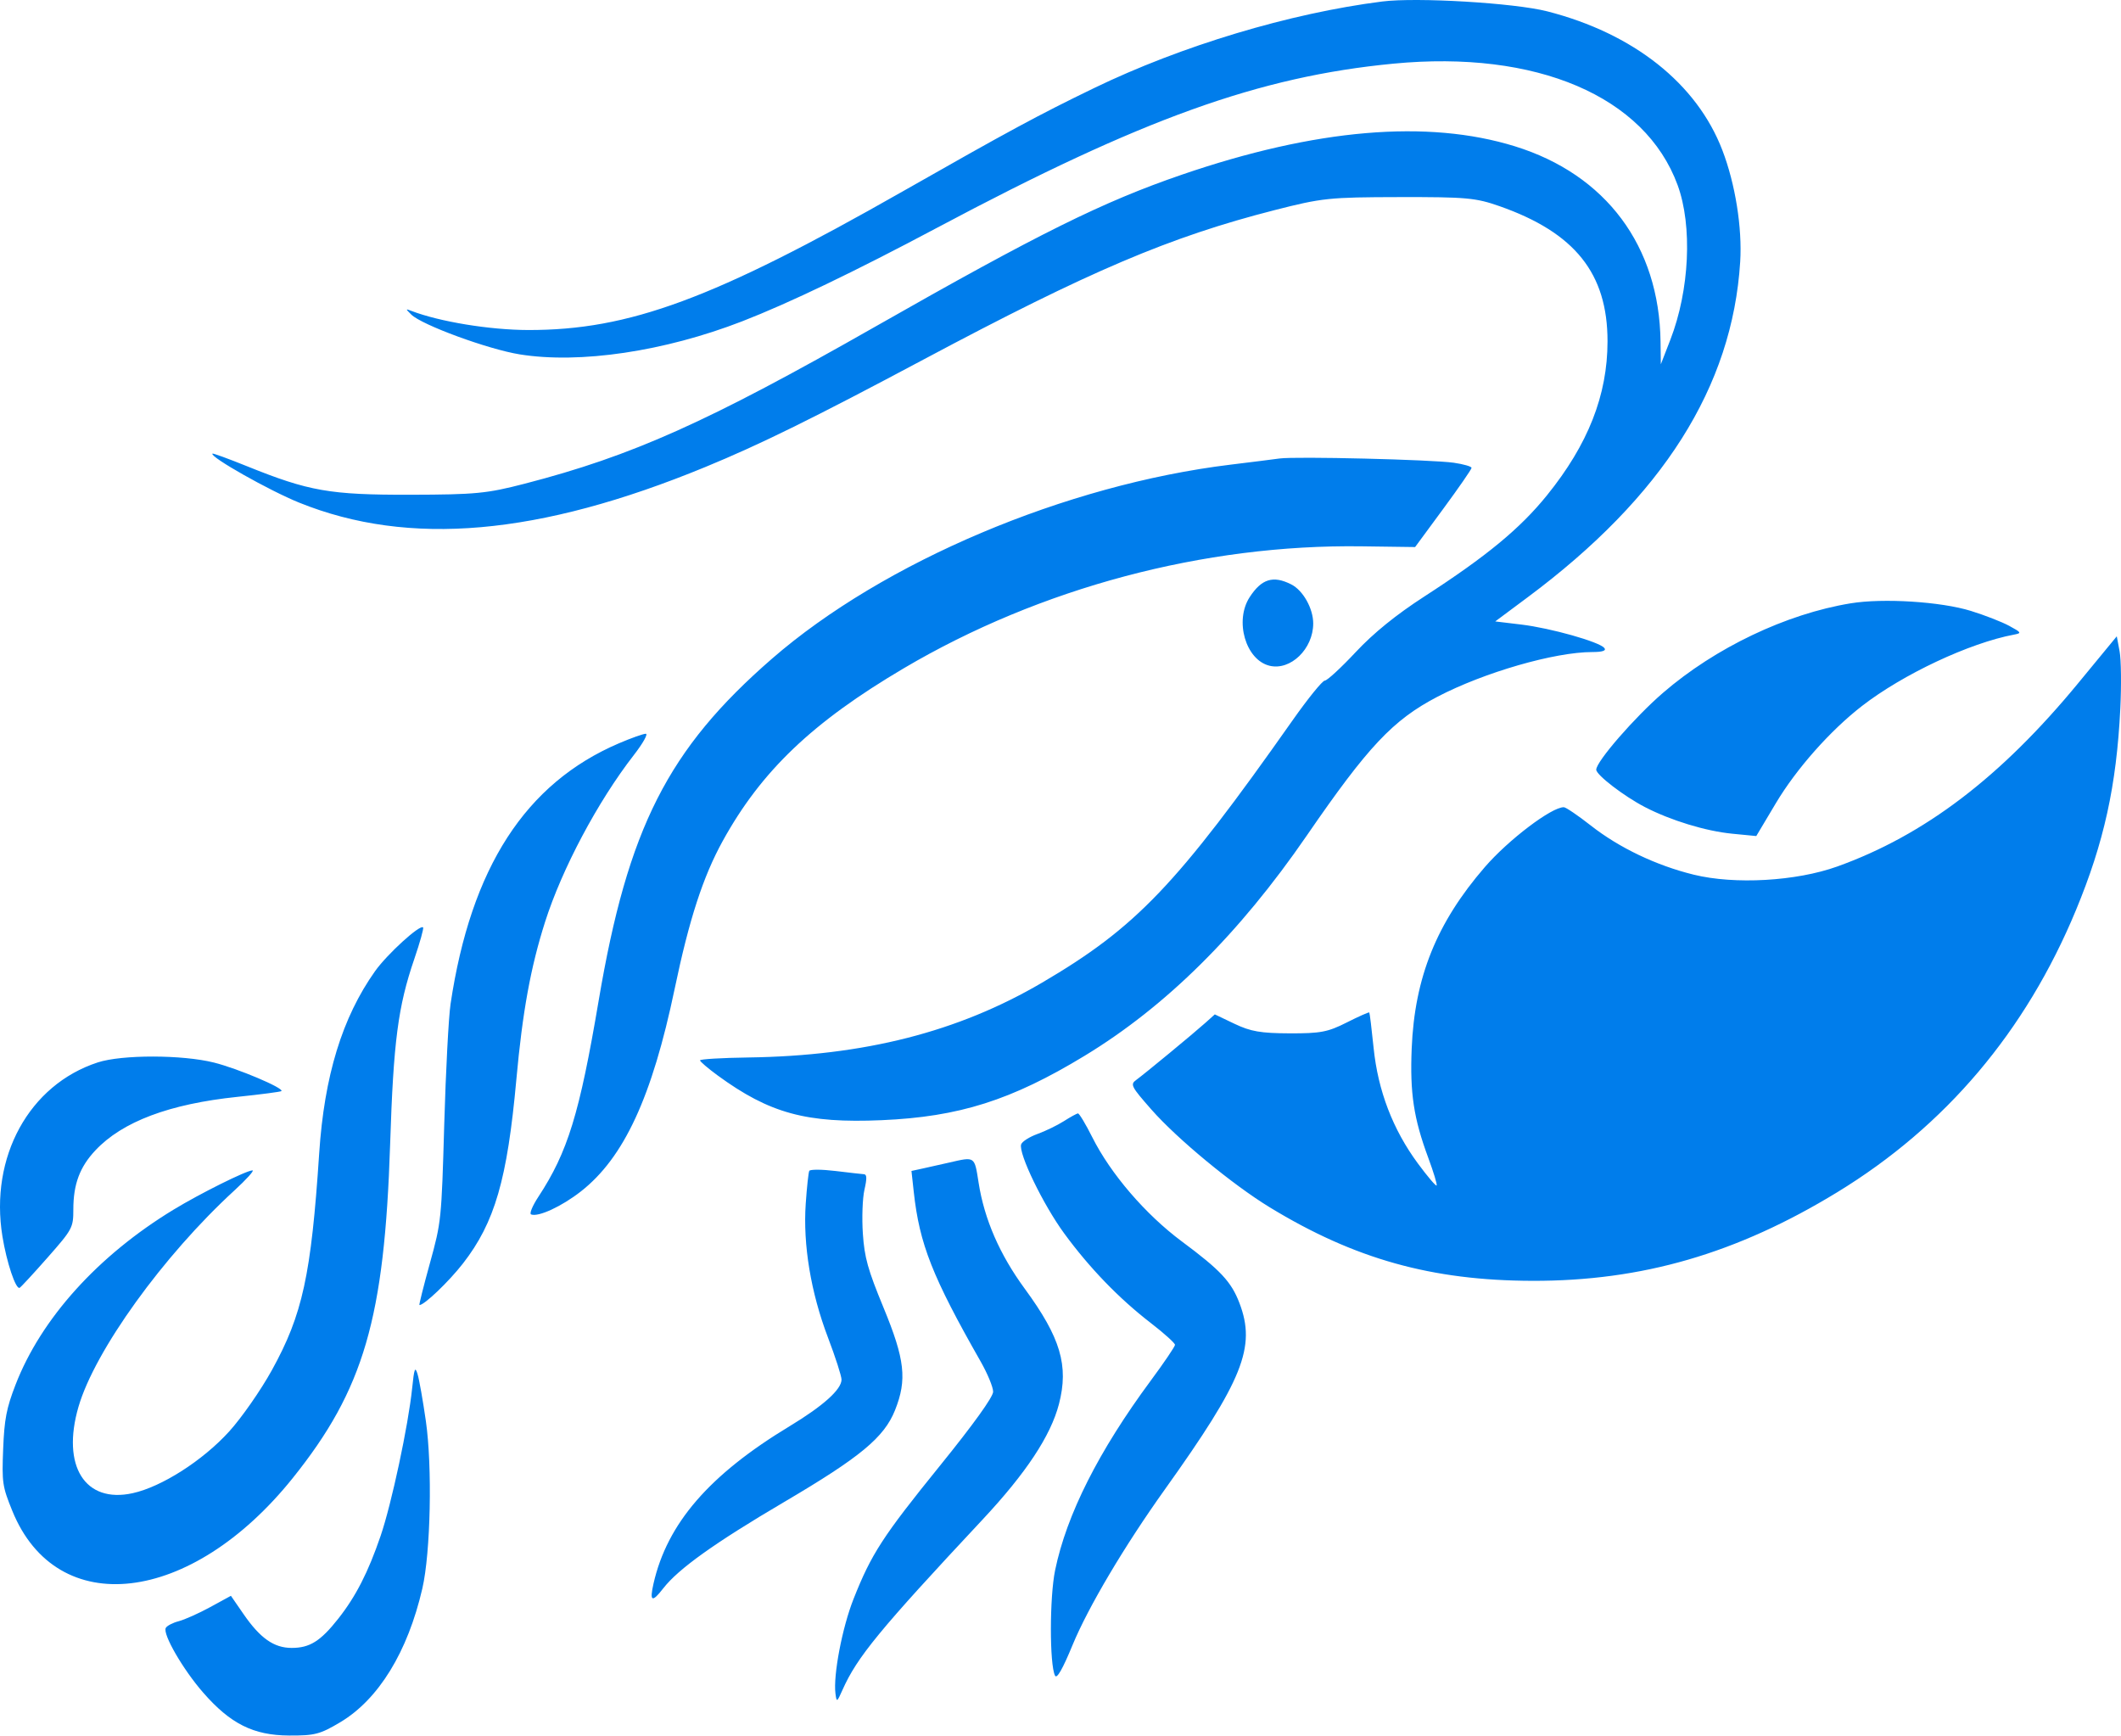
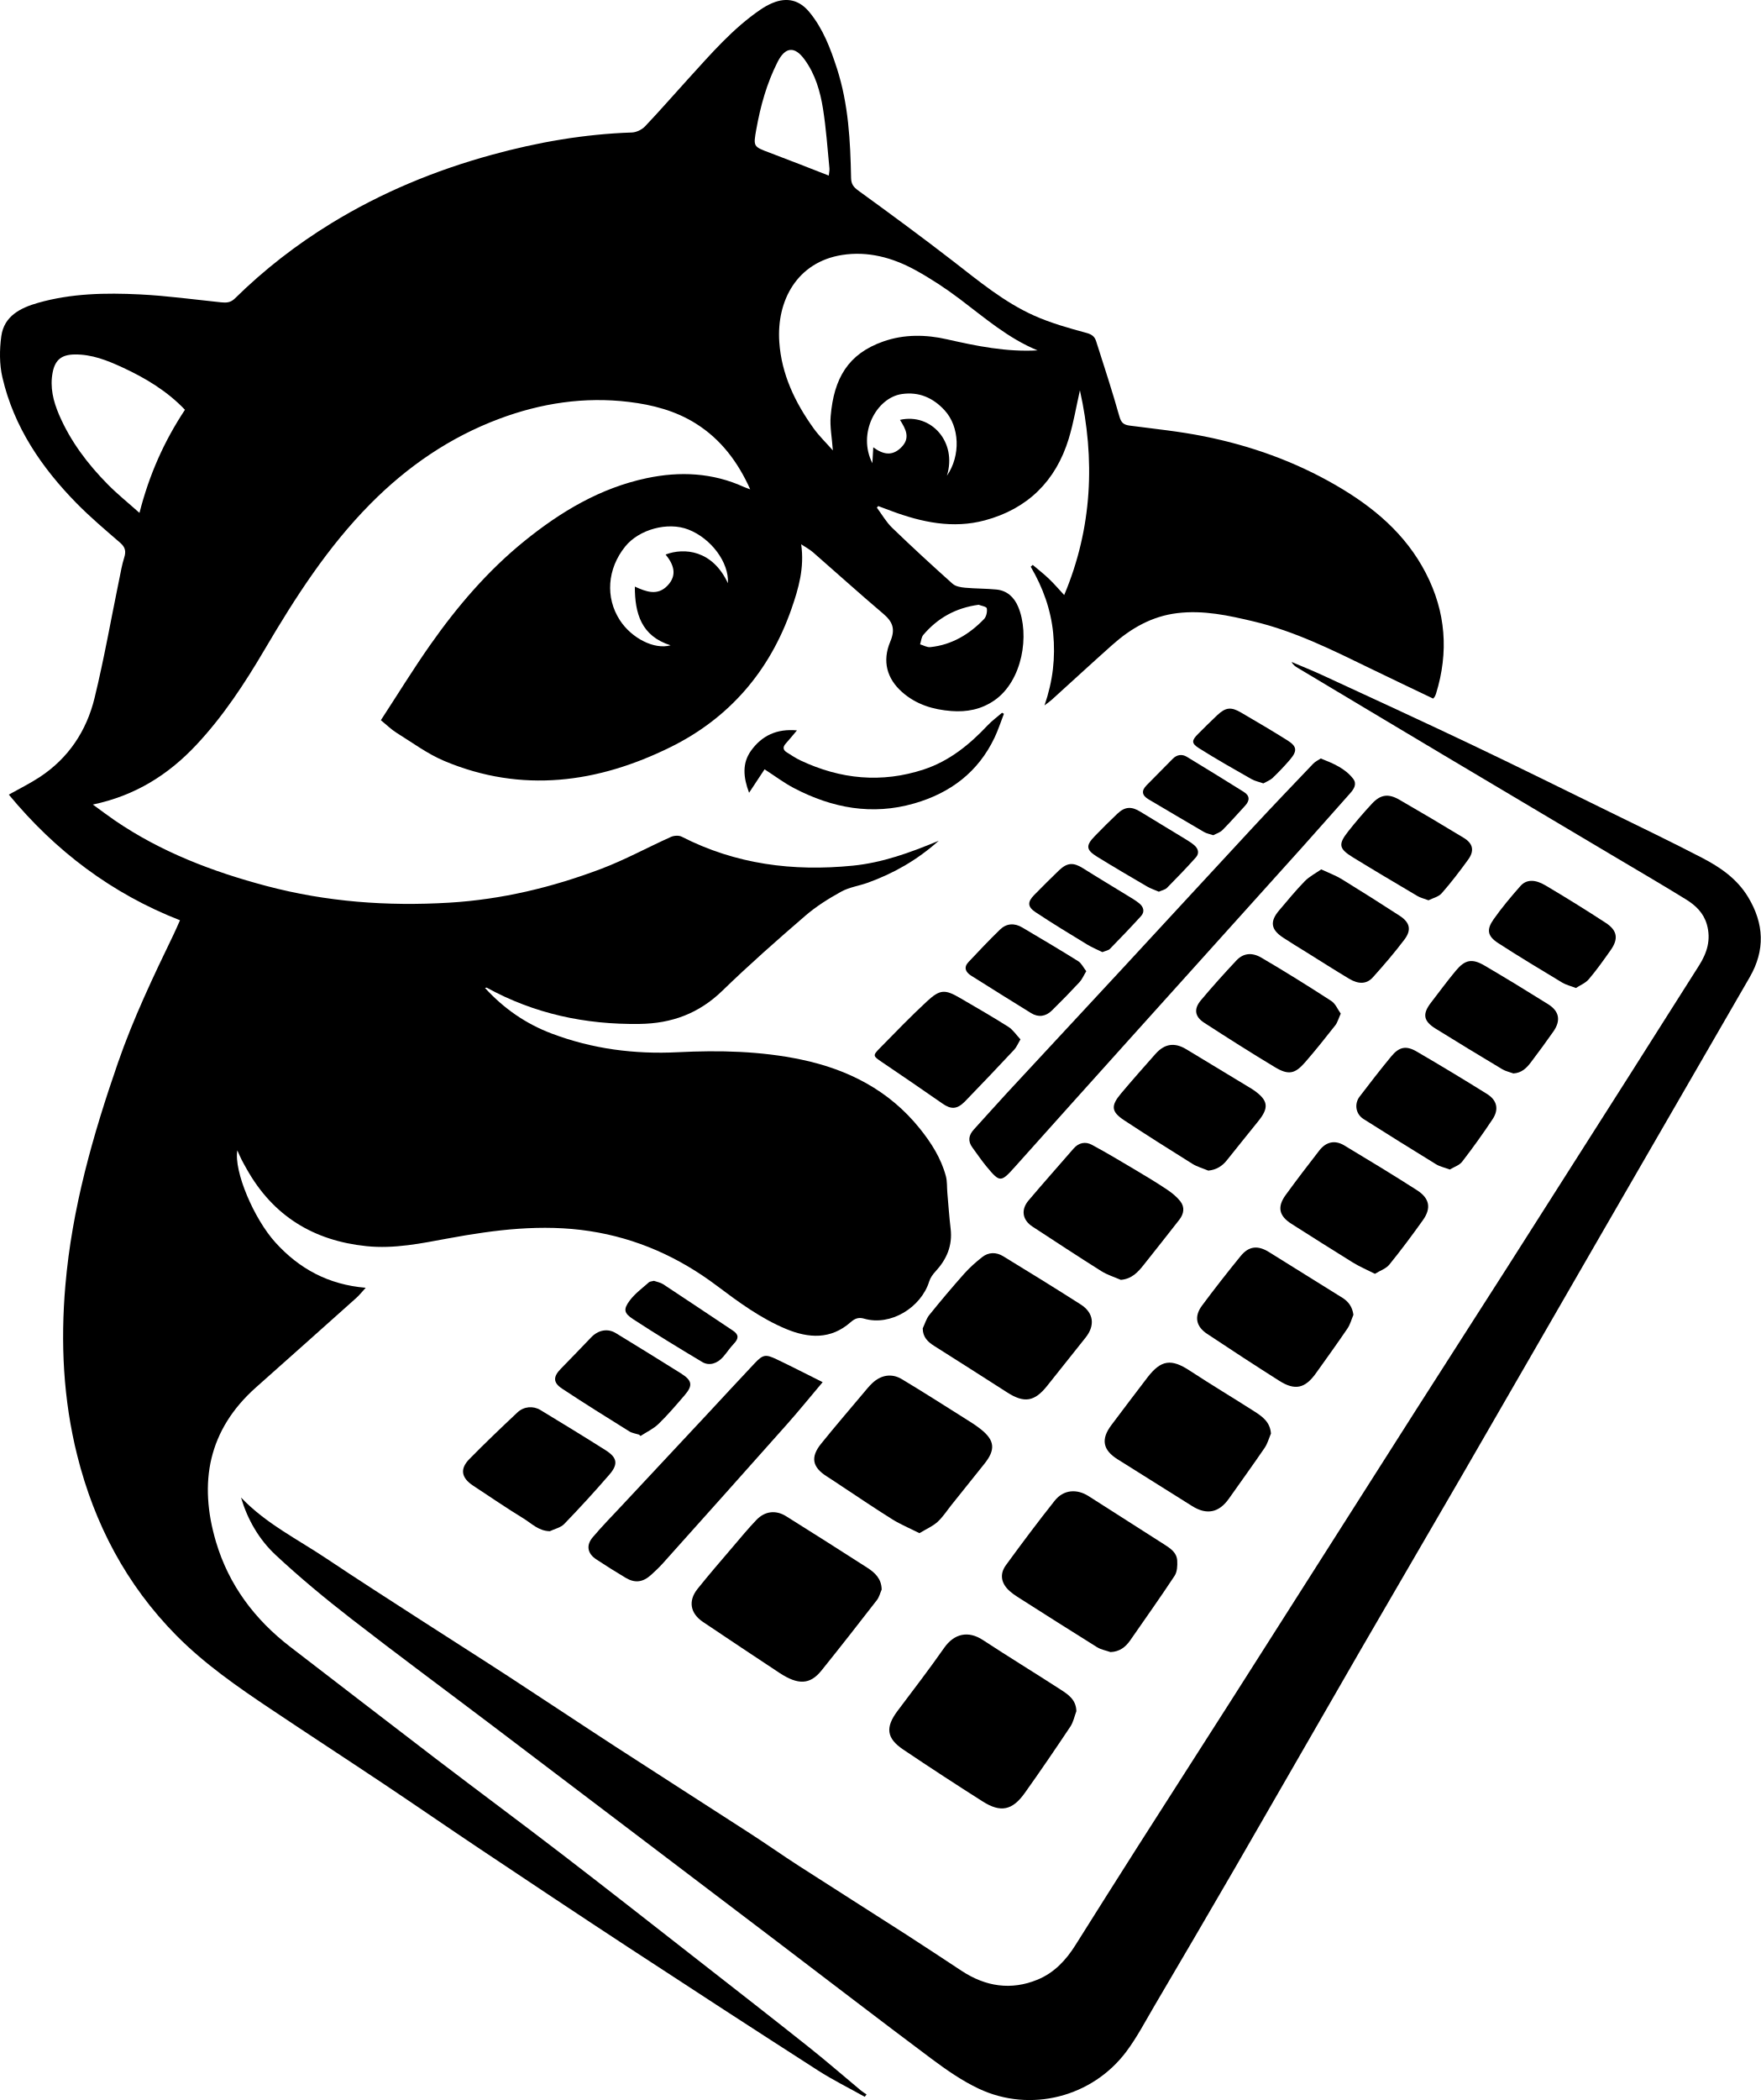
- <svg xmlns="http://www.w3.org/2000/svg" width="550" height="450" viewBox="0 0 550 450" fill="none">
-   <path d="M106.869 359.994C107.41 354.75 107.631 354.176 108.283 356.313C108.709 357.705 109.675 363.17 110.432 368.459C112.133 380.352 111.666 402.564 109.521 411.863C105.718 428.344 98.165 440.64 88.195 446.573C82.973 449.681 81.606 450.034 74.939 449.997C65.719 449.947 59.746 446.958 52.676 438.859C47.462 432.886 42.16 423.727 42.981 422.114C43.266 421.555 44.773 420.766 46.329 420.361C47.886 419.955 51.571 418.307 54.518 416.698L59.878 413.771L63.148 418.509C67.477 424.781 71.027 427.276 75.632 427.281C80.322 427.286 83.12 425.531 87.719 419.698C92.284 413.908 95.457 407.703 98.698 398.234C101.527 389.967 105.877 369.611 106.869 359.994ZM246.175 301.427C252.885 299.885 252.679 299.742 253.765 306.663C255.253 316.154 259.224 325.272 265.737 334.156C275.025 346.826 277.183 354.104 274.6 364.051C272.463 372.278 266.081 381.93 254.802 393.994C228.023 422.633 222.247 429.657 218.458 438.192C217.032 441.401 216.941 441.448 216.645 439.117C216.038 434.35 218.396 422.01 221.33 414.594C225.952 402.913 228.899 398.368 243.719 380.064C252.388 369.358 257.532 362.204 257.532 360.857C257.532 359.676 256.08 356.161 254.307 353.047C241.782 331.065 238.431 322.574 236.953 309.075L236.354 303.61L239.299 302.97C240.919 302.618 244.012 301.923 246.175 301.427ZM279.53 288.697C279.855 288.672 281.526 291.451 283.243 294.874C288.003 304.366 297.056 314.897 306.459 321.884C316.499 329.343 319.287 332.326 321.402 337.861C325.76 349.261 322.344 357.795 302.051 386.202C291.581 400.86 282.178 416.712 278.124 426.54C275.555 432.772 274.054 435.395 273.585 434.477C272.142 431.648 272.153 414.152 273.604 407.13C276.582 392.719 284.893 376.247 298.41 357.968C301.854 353.312 304.68 349.143 304.691 348.7C304.703 348.26 301.86 345.699 298.377 343.01C290.14 336.65 282.539 328.782 275.973 319.823C270.503 312.358 264.059 299.045 264.794 296.727C265.025 295.998 266.926 294.782 269.018 294.026C271.11 293.27 274.198 291.771 275.88 290.697C277.562 289.622 279.204 288.723 279.53 288.697ZM209.853 303.591C210.063 303.179 213.113 303.191 216.629 303.617C220.144 304.044 223.48 304.423 224.043 304.459C224.802 304.508 224.832 305.546 224.157 308.493C223.658 310.677 223.474 315.795 223.749 319.869C224.168 326.066 225.042 329.198 229.096 339.017C234.665 352.506 235.252 357.728 232.086 365.652C229.266 372.708 223.083 377.827 203.364 389.432C185.352 400.033 175.898 406.784 171.978 411.849C169.067 415.609 168.399 415.282 169.46 410.617C173.009 395.006 183.909 382.398 204.752 369.797C213.474 364.524 218.217 360.265 218.217 357.706C218.217 356.793 216.628 351.865 214.685 346.758C210.259 335.118 208.202 322.727 208.935 312.105C209.229 307.835 209.642 304.005 209.853 303.591ZM97.258 251.811C100.405 247.378 108.974 239.578 109.714 240.473C109.916 240.717 108.889 244.395 107.434 248.645C103.208 260.977 102.03 269.994 101.168 296.625C99.702 341.881 94.351 360.241 75.927 383.225C49.536 416.148 14.762 420.218 3.188 391.74C0.621 385.423 0.475 384.445 0.82 375.704C1.124 367.999 1.674 365.139 4.013 359.085C10.647 341.911 25.384 325.573 44.99 313.653C51.93 309.432 63.927 303.467 65.475 303.466C66.014 303.466 63.892 305.817 60.758 308.692C42.338 325.582 24.593 350.203 20.356 364.748C15.889 380.086 22.02 389.876 34.394 387.165C41.913 385.517 52.558 378.718 59.401 371.19C62.632 367.636 67.628 360.47 70.503 355.263C78.457 340.86 80.686 330.642 82.769 299.039C84.092 278.96 88.742 263.804 97.258 251.811ZM167.451 190.252C168.121 190.239 166.727 192.731 164.352 195.786C155.015 207.801 145.734 225.251 141.334 239.071C137.594 250.817 135.487 262.392 133.896 279.908C131.545 305.818 128.301 316.995 120.057 327.594C116.392 332.306 110.026 338.39 108.761 338.39C108.606 338.39 109.828 333.509 111.477 327.542C114.425 316.87 114.485 316.29 115.195 291.567C115.592 277.747 116.33 263.677 116.836 260.301C122.128 224.948 136.252 203.095 160.516 192.719C163.66 191.375 166.781 190.265 167.451 190.252ZM25.352 275.469C31.604 273.43 47.255 273.449 55.475 275.505C61.626 277.044 73.63 282.114 72.981 282.9C72.826 283.085 67.705 283.758 61.6 284.395C43.918 286.239 31.743 290.822 24.744 298.265C20.684 302.584 19.017 307.043 19.017 313.585C19.017 318.32 18.795 318.734 12.348 326.055C8.679 330.219 5.414 333.756 5.091 333.912C4.09 334.394 1.724 327.322 0.628 320.576C-2.715 299.992 7.542 281.278 25.352 275.469ZM549.636 168.877C550.037 171.017 550.12 177.705 549.82 183.739C548.825 203.763 545.594 218.441 538.312 236.004C525.271 267.455 504.492 292 476.391 309.148C450.364 325.029 425.762 332.176 397.369 332.101C371.24 332.033 351.274 326.449 329.297 313.066C319.678 307.207 305.306 295.342 298.596 287.718C293.326 281.731 293.039 281.177 294.614 280.03C296.874 278.382 309.418 268.028 312.538 265.234L315.014 263.017L320.129 265.459C324.299 267.451 326.937 267.906 334.417 267.932C342.432 267.959 344.303 267.604 349.228 265.115C352.324 263.551 354.953 262.383 355.072 262.52C355.187 262.658 355.694 266.81 356.197 271.743C357.329 282.814 361.186 292.873 367.671 301.663C370.16 305.037 372.349 307.611 372.536 307.386C372.721 307.158 371.744 303.922 370.362 300.194C366.584 289.993 365.589 283.429 366.068 271.858C366.833 253.417 372.522 239.299 385.01 224.848C391.139 217.754 402.386 209.23 405.521 209.301C406.057 209.314 409.199 211.445 412.504 214.039C419.865 219.815 429.468 224.402 439.208 226.791C449.826 229.398 465.755 228.495 476.391 224.683C499.016 216.572 518.808 201.523 538.859 177.183L548.906 164.985L549.636 168.877ZM331.796 118.881C335.993 118.3 371.352 119.163 377.009 119.986C379.532 120.353 381.593 120.95 381.589 121.312C381.584 121.676 378.29 126.444 374.269 131.906L366.955 141.842L353.088 141.653C312.231 141.094 269.692 152.422 234.38 173.264C210.68 187.252 197.418 199.898 187.413 218.05C182.308 227.312 178.711 238.374 174.951 256.372C169.084 284.453 161.807 300.169 150.615 308.931C145.642 312.824 139.562 315.627 137.711 314.88C137.232 314.686 138.083 312.634 139.603 310.32C147.232 298.693 150.273 288.8 155.241 259.447C162.812 214.715 173.187 194.253 200.199 170.778C229.07 145.687 276.393 125.671 319.127 120.474C324.413 119.831 330.114 119.115 331.796 118.881ZM358.443 0.387C367.387 -0.746 392.69 0.762 401.194 2.936C423.596 8.661 440.009 21.671 446.633 38.956C449.988 47.71 451.804 59.087 451.252 67.89C449.221 100.307 431.183 128.777 396.147 154.861L387.73 161.127L394.492 161.94C402.097 162.853 414.697 166.406 416.021 168.009C416.601 168.711 415.553 169.065 412.9 169.065C403.12 169.065 384.869 174.333 372.755 180.652C361.207 186.676 354.766 193.519 338.837 216.687C321.346 242.128 302.369 260.934 281.25 273.756C262.276 285.278 248.717 289.579 228.638 290.447C209.118 291.291 199.571 288.688 186.108 278.855C183.586 277.011 181.523 275.247 181.524 274.934C181.526 274.62 187.172 274.284 194.07 274.188C224.093 273.766 248.427 267.57 270.201 254.8C294.614 240.483 305.107 229.498 335.168 186.79C339.162 181.115 342.928 176.472 343.534 176.472C344.142 176.47 347.744 173.151 351.54 169.095C356.185 164.131 362.015 159.406 369.364 154.652C385.493 144.215 394.165 137.061 401.139 128.437C411.815 115.237 416.843 102.455 416.85 88.501C416.858 70.906 408.401 60.322 388.847 53.457C382.671 51.29 380.234 51.069 362.812 51.104C344.641 51.14 342.875 51.325 330.485 54.49C303.309 61.435 282.505 70.288 239.486 93.218C210.973 108.417 197.153 115.224 182.858 121.108C139.695 138.872 106.054 141.82 77.586 130.33C69.865 127.214 54.386 118.468 55.084 117.616C55.204 117.471 59.227 118.938 64.024 120.875C80.115 127.374 85.554 128.325 106.385 128.28C123.36 128.241 126.221 127.965 136.091 125.409C164.001 118.18 183.449 109.467 226.954 84.701C269.411 60.532 285.968 52.325 306.459 45.295C341.142 33.396 370.189 30.921 392.83 37.934C416.448 45.252 430.281 63.805 430.598 88.593L430.673 94.455L433.136 88.106C438.124 75.243 438.908 58.559 435.021 47.976C426.565 24.948 398.43 12.937 361.308 16.506C326.525 19.85 296.183 30.758 243.117 58.992C221.584 70.448 204.605 78.598 192.443 83.316C172.297 91.13 150.362 94.39 134.78 91.886C126.561 90.565 109.345 84.245 106.644 81.557C105.137 80.058 105.138 80.02 106.664 80.607C113.988 83.418 126.995 85.549 136.975 85.57C163.135 85.624 185.079 77.507 233.943 49.705C261.56 33.992 269.35 29.786 283.63 22.873C306.36 11.871 334.453 3.428 358.443 0.387ZM479.886 156.435C488.345 155.046 503.296 155.991 511.086 158.404C514.665 159.513 519.136 161.256 521.019 162.279C524.208 164.009 524.293 164.165 522.259 164.546C510.715 166.714 493.468 174.811 482.814 183.067C474.594 189.436 465.822 199.34 460.507 208.251L455.422 216.776L449.191 216.169C442.333 215.501 433.252 212.734 426.557 209.269C421.127 206.459 413.923 200.927 413.922 199.567C413.922 197.456 423.91 185.962 431.235 179.641C444.798 167.938 463.162 159.179 479.886 156.435ZM324.053 154.832C327.137 150.083 330.153 149.156 334.824 151.519C337.897 153.074 340.532 157.755 340.532 161.656C340.532 168.25 334.658 173.938 329.212 172.619C323.014 171.117 320.07 160.966 324.053 154.832Z" fill="#007DEB" />
+ <svg xmlns="http://www.w3.org/2000/svg" id="_图层_2" data-name="图层 2" viewBox="0 0 1087.01 1296.02">
+   <g id="_图层_1-2" data-name="图层 1">
+     <path d="m579.54,518.85c-13.66,12.17-28.03,20.19-43.73,25.89-5.45,1.98-11.48,2.77-16.47,5.52-7.79,4.29-15.49,9.1-22.2,14.89-17.4,15.02-34.68,30.23-51.16,46.24-14.5,14.08-31.24,20.27-51.23,20.54-33.43.45-64.93-6.26-94.3-22.41-.16-.09-.47.09-1.04.21,11.64,12.72,25.2,22.13,41.25,28.17,25.15,9.47,51.08,12.83,77.84,11.48,25.51-1.29,51.01-.72,76.09,4.54,28.95,6.07,54.19,18.95,73.14,42.47,7.14,8.87,13.2,18.38,16.18,29.48.87,3.26.6,6.82.9,10.25.65,7.41,1.17,14.84,2.04,22.22,1.22,10.37-2.43,18.84-9.33,26.31-1.63,1.76-3.2,3.91-3.89,6.16-4.97,16.06-23.84,27.8-40.23,22.99-3.37-.99-5.67-.11-8.38,2.27-12.14,10.69-25.79,9.91-39.69,4.13-15.78-6.56-29.37-16.6-42.97-26.81-23.31-17.5-49.23-29.16-78.33-33.61-29.47-4.51-58.38-.84-87.3,4.49-16.67,3.07-33.32,6.58-50.51,4.8-32.72-3.39-57.69-18.66-73.92-47.59-1.06-1.89-2.14-3.76-3.12-5.69-.88-1.73-1.63-3.53-2.67-5.84-2.22,12.88,10.18,42.17,23.55,56.9,14.68,16.16,32.62,25.97,55.7,27.91-2.36,2.57-3.93,4.58-5.8,6.25-20.6,18.42-41.22,36.83-61.88,55.17-29.58,26.27-35.57,58.87-24.75,95.37,7.9,26.65,23.93,47.99,45.95,64.89,29.95,22.98,59.8,46.1,89.81,69,25.89,19.76,52.08,39.13,77.91,58.97,28.61,21.98,56.99,44.27,85.42,66.48,22.43,17.52,44.88,35,67.15,52.71,10.81,8.6,21.23,17.68,31.85,26.52,1.1.92,2.35,1.65,3.53,2.47-.38.48-.76.96-1.14,1.45-9.65-5.4-19.6-10.31-28.89-16.27-39.01-25.06-77.89-50.31-116.67-75.71-30.57-20.02-60.98-40.29-91.38-60.58-19.89-13.28-39.57-26.87-59.45-40.16-23.34-15.59-46.88-30.9-70.2-46.51-20.6-13.79-41.03-27.92-58.51-45.65-30.74-31.17-50.43-68.59-61.03-110.9-8.66-34.57-10.37-69.62-7.32-105.05,4.07-47.39,16.96-92.63,32.45-137.32,9.49-27.39,21.92-53.45,34.49-79.48,1.22-2.53,2.31-5.12,3.81-8.46-42.19-16.47-76.98-42.82-105.67-77.55,6.47-3.64,13-6.83,19.03-10.79,17.8-11.69,28.96-28.54,33.9-48.83,5.89-24.18,10.19-48.74,15.21-73.14.94-4.56,1.72-9.18,3.12-13.6,1.2-3.79.62-6.36-2.49-9.05-9.17-7.95-18.5-15.8-26.99-24.45-21.6-22.03-38.65-47.05-45.72-77.55-1.9-8.18-1.85-17.22-.68-25.59,1.73-12.4,11.87-17.42,22.62-20.49,20.59-5.88,41.8-6.26,62.93-5.21,16.74.83,33.41,3.15,50.1,4.88,3.21.33,5.85.26,8.53-2.38,18.06-17.76,37.94-33.2,59.57-46.44,30.95-18.94,64.13-32.66,99.01-42.22,28.27-7.75,57.04-12.8,86.46-13.77,2.79-.09,6.2-1.73,8.14-3.77,9.17-9.63,17.87-19.7,26.84-29.52,13.89-15.22,27.34-30.92,44.57-42.64,2.32-1.58,4.82-2.98,7.41-4.04,8.96-3.68,16.58-1.74,22.74,5.78,8.38,10.22,12.92,22.3,16.93,34.7,7.11,22,8.28,44.74,8.72,67.56.07,3.77,1.49,5.63,4.53,7.83,19.65,14.26,39.22,28.64,58.42,43.49,15.94,12.33,31.49,25.31,49.99,33.6,10.36,4.64,21.48,7.74,32.48,10.73,3.31.9,4.97,2.34,5.83,5.02,4.94,15.47,10,30.9,14.39,46.52,1.12,3.99,2.74,5.16,6.47,5.65,15.32,2,30.74,3.57,45.86,6.61,28.6,5.74,55.81,15.42,81.23,30.13,23.23,13.44,43.08,30.02,55.6,54.25,12.36,23.93,14.24,48.79,6.29,74.46-.2.63-.5,1.24-.8,1.83-.14.28-.41.51-.96,1.18-12.87-6.16-25.88-12.32-38.83-18.62-23.29-11.32-46.5-22.93-71.87-28.97-15.51-3.69-31.11-7.15-47.36-5.14-15.7,1.94-28.56,9.39-40.06,19.63-12.55,11.17-24.9,22.57-37.36,33.85-1.09.99-2.33,1.82-4.45,3.46,5.23-15.13,6.81-29.62,5.37-44.43-1.43-14.76-6.38-28.38-13.87-41.17.41-.37.83-.75,1.24-1.12,3.36,2.86,6.86,5.56,10.04,8.61,3.22,3.08,6.12,6.5,9.38,10,17.45-41.53,19.16-83.86,9.7-126.36-2.17,9.57-3.87,19.91-6.89,29.85-7.97,26.16-25.39,43.32-51.8,50.41-19.71,5.29-38.9,1.2-57.6-5.75-2.74-1.02-5.48-2.05-8.22-3.07-.28.33-.55.66-.83.98,3.11,4.17,5.73,8.85,9.42,12.41,12.19,11.77,24.67,23.25,37.3,34.55,1.84,1.65,5.04,2.2,7.69,2.45,6.45.6,12.96.48,19.41,1.12,6.57.65,10.95,4.78,13.4,10.63,7.27,17.3,2.68,45.78-14.67,57.78-8.15,5.63-17.07,7.3-26.51,6.58-11.26-.86-21.79-3.99-30.53-11.76-9.17-8.15-12.42-18.84-7.2-31.19,3.27-7.75,1.41-12.21-4.46-17.18-14.61-12.37-28.8-25.23-43.23-37.81-2.07-1.81-4.58-3.12-7.35-4.98,2.1,14.49-1.62,27.32-6,39.89-13.39,38.39-38.39,67.39-74.6,85.27-44.98,22.21-91.87,28.65-139.66,8.59-10.44-4.38-19.81-11.38-29.53-17.41-3.23-2.01-5.99-4.77-9.68-7.76,10.66-16.34,20.11-31.73,30.48-46.48,16.7-23.77,35.51-45.77,58.21-64.14,22.45-18.16,46.81-32.72,75.46-38.77,20.5-4.33,40.64-3.37,60.01,5.45,1.16.53,2.38.9,3.85,1.45-7.59-16.89-18.06-30.85-33.54-40.58-12.64-7.95-26.8-11.6-41.37-13.37-27.46-3.33-54.2.78-79.92,10.39-30.48,11.39-56.77,29.41-79.69,52.58-26.36,26.64-46.34,57.76-65.21,89.82-12.32,20.94-25.65,41.29-42.38,59.08-17.12,18.21-37.46,31.12-63.7,36.62,5.15,3.73,9.25,6.85,13.5,9.76,28.59,19.55,60.4,31.66,93.64,40.48,37.01,9.82,74.62,12.62,112.79,10.32,32.51-1.96,63.74-9.48,93.99-20.93,14.69-5.56,28.58-13.2,42.94-19.65,1.89-.85,4.87-1.05,6.63-.15,33.36,17.04,68.69,21.58,105.61,17.89,18.24-1.82,35.08-7.89,53.15-15.39Zm60.95-302.62c-18.14-7.44-32.68-20.14-48.02-31.71-8.72-6.58-17.94-12.65-27.51-17.89-13.96-7.65-29.22-11.78-45.13-9.27-27.75,4.39-40.51,28.13-38.76,53.7,1.37,19.97,9.75,37.41,21.27,53.41,3.31,4.59,7.45,8.58,11.8,13.5-.57-8.01-1.91-14.66-1.35-21.16,1.99-23.34,10.75-38.42,32.46-46.06,12.9-4.54,26.26-4.33,39.38-1.34,18.35,4.17,36.7,7.91,55.87,6.83ZM114.18,252.9c-11-11.57-24.32-19.55-38.55-26.13-9.37-4.33-18.94-8.16-29.57-8.01-8.01.12-12.01,3.27-13.54,11.01-1.81,9.18.37,17.86,3.94,26.19,7.04,16.41,17.67,30.43,30.12,43.03,5.96,6.03,12.61,11.37,19.52,17.54,6.01-23.6,15.24-44.25,28.08-63.64ZM511.62,108.36c.19-1.89.54-3.2.41-4.48-1.22-12.23-2.03-24.53-3.96-36.65-1.72-10.82-4.76-21.4-11.41-30.51-6.17-8.46-11.93-7.79-16.64,1.51-6.67,13.17-10.56,27.14-13.13,41.57-1.92,10.76-1.92,10.64,8.4,14.51,11.94,4.48,23.79,9.19,36.32,14.05Zm-62.27,251.54c.77-12.67-10.25-27.59-24.45-33.11-12.64-4.91-30.39-.12-38.96,10.51-11.09,13.76-12.36,31.51-3.26,45.49,7.25,11.13,21.29,18.29,31.28,15.47-18.13-5.74-22.06-19.67-22.06-36.24,6.98,3.18,14.04,5.92,20.28-.73,6.08-6.47,3.65-13-1.28-19.06,11.46-4.36,28.92-2.79,38.43,17.66Zm135.21-66.3c8.58-12.46,7.89-30.27-1.47-40.42-6.98-7.57-15.68-11.57-26.4-9.99-15.73,2.31-27.53,24.41-18.15,42.68.18-3.17.34-6.05.55-9.82,6.06,4.48,11.56,5.57,17.06.27,6.16-5.93,2.97-11.56-.58-17.2,19.21-4.35,35.4,13.6,28.99,34.47Zm19.6,79.63c-14.26,1.93-25.36,8.24-34.17,18.58-1.24,1.46-1.36,3.87-2,5.84,2.11.62,4.29,1.95,6.31,1.73,13.27-1.4,24.07-7.9,33.15-17.31,1.44-1.49,2.11-4.57,1.72-6.64-.2-1.08-3.5-1.58-5.01-2.19Z" />
+     <path d="m148.87,924.28c15.33,16.08,35.07,25.79,53.08,37.86,19.2,12.86,38.68,25.29,58.09,37.84,17.83,11.53,35.79,22.87,53.59,34.46,22.14,14.41,44.11,29.09,66.27,43.48,27.86,18.08,55.86,35.94,83.74,53.98,9.91,6.42,19.57,13.23,29.49,19.62,22.2,14.3,44.53,28.41,66.75,42.69,11.33,7.28,22.54,14.76,33.8,22.14,14.74,9.66,30.42,12.17,46.91,5.36,10.17-4.2,17.44-11.96,23.24-21.18,12.84-20.4,25.69-40.81,38.65-61.14,19.21-30.15,38.57-60.22,57.78-90.37,38.05-59.72,76.02-119.5,114.08-179.22,18.58-29.15,37.32-58.2,55.91-87.34,25.4-39.81,50.73-79.66,76.07-119.51,14.18-22.31,28.26-44.68,42.46-66.97,5.03-7.9,7.6-16.06,4.88-25.52-2.05-7.13-6.99-11.74-12.79-15.33-15.24-9.42-30.73-18.42-46.14-27.58-34.39-20.44-68.81-40.85-103.18-61.32-30.2-17.99-60.35-36.06-90.52-54.1-1.4-.84-2.76-1.73-3.69-3.6,6.34,2.71,12.76,5.26,19.01,8.15,30.38,14.05,60.81,27.99,91.03,42.38,28.89,13.75,57.56,27.95,86.29,42.02,19.06,9.34,38.19,18.54,57.02,28.31,11.26,5.84,21.65,12.96,28.48,24.29,9.88,16.38,10.59,32.76.94,49.45-30.77,53.2-61.54,106.41-92.28,159.63-28.49,49.33-56.91,98.72-85.44,148.03-20.8,35.95-41.82,71.77-62.61,107.72-25.85,44.72-51.5,89.56-77.37,134.27-16.47,28.48-33.15,56.85-49.81,85.21-5.55,9.44-10.66,19.25-17.17,27.99-21.05,28.25-59.22,38.07-91.08,23.12-10.41-4.89-20.11-11.64-29.38-18.56-32.11-23.99-63.88-48.44-95.8-72.69-26.19-19.9-52.41-39.77-78.62-59.65-32.17-24.4-64.32-48.81-96.52-73.17-29.16-22.07-58.59-43.79-87.48-66.22-15.99-12.41-31.64-25.38-46.43-39.18-10.19-9.51-17.26-21.71-21.31-35.33Z" />
+     <path d="m815.34,468.1c7.86,3.1,15.04,6.14,19.98,12.5,2.46,3.17.61,6.22-1.79,8.91-9.87,11.04-19.61,22.2-29.51,33.21-35.39,39.36-70.84,78.66-106.24,118.01-23.71,26.35-47.39,52.73-71.02,79.15-8.93,9.98-9.45,10.1-17.88-.09-3.06-3.7-5.73-7.72-8.59-11.58-2.97-4.01-2.31-7.65.93-11.19,6.85-7.49,13.57-15.11,20.46-22.55,23.98-25.88,48.04-51.69,72.01-77.58,26.56-28.68,53.02-57.47,79.62-86.12,12.33-13.28,24.86-26.37,37.38-39.48,1.26-1.32,3.06-2.13,4.64-3.19Z" />
+     <path d="m664.47,1056.08c-1.21,3.18-1.87,6.73-3.71,9.49-9.2,13.79-18.53,27.49-28.15,40.99-7.66,10.75-14.9,12.24-25.91,5.26-16.53-10.48-32.93-21.18-49.16-32.11-10.38-6.98-11.06-13.71-3.46-23.83,9.68-12.89,19.53-25.67,28.75-38.88,6.14-8.78,14.8-10.85,23.94-4.85,15.82,10.38,31.98,20.24,47.87,30.52,4.68,3.03,9.68,6.24,9.83,13.41Z" />
+     <path d="m544.29,980.96c-.97,2.2-1.53,4.7-2.96,6.54-11.3,14.57-22.65,29.11-34.22,43.47-7.02,8.73-14.32,9.08-25.92,1.47-15.79-10.37-31.48-20.91-47.18-31.42-7.89-5.28-9.35-12.97-3.43-20.4,7.05-8.84,14.48-17.38,21.81-25.99,4.74-5.57,9.42-11.22,14.46-16.51,5.28-5.55,12.03-6.39,18.47-2.36,16.74,10.46,33.39,21.06,50,31.72,4.74,3.04,8.81,6.74,8.96,13.48Z" />
+     <path d="m507.84,853c-7.77,9.2-14.65,17.7-21.9,25.86-25.52,28.74-51.15,57.37-76.79,86-2.21,2.47-4.65,4.74-7.1,6.98-5.15,4.71-10.03,5.36-15.87,1.88-6.13-3.66-12.18-7.46-18.13-11.39-5.38-3.55-6.38-8.59-2.17-13.58,5.79-6.85,12.1-13.26,18.22-19.82,17.59-18.84,35.21-37.66,52.8-56.5,9.65-10.34,19.21-20.77,28.93-31.04,5.15-5.44,6.74-5.76,13.54-2.52,9.25,4.4,18.35,9.09,28.46,14.13Z" />
+     <path d="m685.53,1019.59c-2.77-.98-5.82-1.49-8.26-3-16.47-10.24-32.82-20.68-49.19-31.09-1.68-1.07-3.32-2.24-4.8-3.56-5.25-4.68-6.39-10.38-2.3-16,9.79-13.43,19.75-26.74,30.08-39.75,5.46-6.88,13.64-7.53,21.02-2.81,15.37,9.83,30.75,19.63,46.13,29.45,3.96,2.53,8.22,5.09,8.51,10.33.17,3.11,0,6.91-1.61,9.35-8.86,13.44-18.21,26.56-27.38,39.8-2.91,4.2-6.56,7.04-12.2,7.28Z" />
+     <path d="m567.56,946.19c-6.1-3.08-11.7-5.4-16.78-8.57-10.56-6.58-20.85-13.6-31.24-20.44-3.04-2-6.04-4.07-9.11-6-8.98-5.66-10.27-11.84-3.56-20.16,8.56-10.62,17.47-20.97,26.24-31.41,1.71-2.04,3.39-4.13,5.32-5.95,5.39-5.11,11.99-6.28,18.27-2.52,12.8,7.67,25.39,15.72,38.02,23.67,3.65,2.29,7.35,4.55,10.72,7.22,8.79,6.97,9.23,12.72,2.09,21.56-6.79,8.41-13.5,16.88-20.26,25.31-2.81,3.51-5.26,7.41-8.55,10.38-3.01,2.7-6.94,4.38-11.14,6.92Z" />
+     <path d="m784.59,884.73c-1.28,2.97-2.13,6.23-3.92,8.85-7.2,10.55-14.7,20.88-22.05,31.32-6.13,8.69-13.7,10.22-22.7,4.57-15.3-9.62-30.61-19.25-45.94-28.82-9.22-5.76-10.5-12.39-3.92-21.13,7.39-9.82,14.77-19.64,22.26-29.39,8.47-11.02,14.76-11.72,26.27-4.15,13.03,8.57,26.44,16.55,39.58,24.97,4.9,3.14,9.9,6.48,10.42,13.79Z" />
+     <path d="m569.62,819.8c1.33-2.77,2.18-5.93,4.06-8.26,6.99-8.68,14.19-17.21,21.59-25.54,3.29-3.7,7.08-7.02,10.96-10.11,4.05-3.23,8.76-3.23,13.09-.58,16.02,9.81,32.03,19.63,47.85,29.76,8.09,5.18,8.93,13.01,2.94,20.48-7.91,9.86-15.77,19.75-23.62,29.66-7.88,9.94-14.25,10.89-24.87,4.04-14.94-9.65-30-19.11-45-28.66-3.82-2.43-6.95-5.3-7-10.79Z" />
+     <path d="m835.5,811.42c-1.2,2.84-1.98,5.96-3.68,8.46-6.34,9.34-12.96,18.5-19.52,27.69-6.64,9.29-12.87,10.74-22.51,4.64-15-9.5-29.88-19.21-44.66-29.05-6.86-4.57-8.04-10.75-3.14-17.35,7.73-10.41,15.72-20.63,23.92-30.67,5.11-6.26,10.71-6.66,17.54-2.38,15.05,9.44,30.19,18.75,45.25,28.18,3.71,2.32,6.12,5.56,6.8,10.49Z" />
+     <path d="m691.97,789.89c-4.05-1.77-8.39-3.07-12.09-5.4-14.3-8.99-28.41-18.27-42.55-27.52-6.19-4.05-7.24-10.37-2.39-16.1,9.13-10.78,18.52-21.35,27.79-32.02,3.17-3.65,7.27-4.5,11.24-2.37,9.33,5.02,18.41,10.48,27.52,15.89,6.42,3.81,12.82,7.68,19.02,11.83,2.97,1.99,5.88,4.35,8.08,7.12,2.92,3.67,2.24,7.83-.57,11.43-7.25,9.3-14.58,18.54-21.91,27.78-3.56,4.49-7.31,8.73-14.16,9.34Z" />
+     <path d="m848.76,786.13c-4.99-2.53-9.53-4.45-13.69-7.01-12.68-7.81-25.22-15.85-37.8-23.81-7.73-4.89-8.98-10.44-3.57-17.86,6.75-9.27,13.7-18.39,20.75-27.44,4.2-5.39,9.63-6.58,15.4-3.11,15.04,9.03,30.05,18.14,44.83,27.6,7.92,5.07,8.99,11.14,3.66,18.6-6.65,9.31-13.49,18.5-20.7,27.39-1.99,2.45-5.56,3.61-8.87,5.65Z" />
+     <path d="m745.96,722.47c-3.32-1.39-6.9-2.36-9.91-4.24-14.08-8.77-28.09-17.65-41.95-26.76-8.11-5.33-8.51-8.95-2.13-16.55,6.95-8.28,14.14-16.37,21.31-24.47,5.66-6.39,11.82-7.26,19.06-2.89,12.92,7.8,25.83,15.62,38.74,23.43.99.6,2,1.19,2.95,1.86,8.91,6.26,9.5,10.76,2.68,19.14-6.51,8-12.91,16.08-19.37,24.11-2.85,3.55-6.36,5.81-11.38,6.35Z" />
+     <path d="m339.4,944.99c-6.97-.17-11.25-4.81-16.06-7.75-10.6-6.48-20.86-13.52-31.25-20.35-7.3-4.8-8.35-10.29-2.37-16.39,9.65-9.84,19.63-19.35,29.67-28.79,4.01-3.77,9.75-4.23,14.26-1.49,13.45,8.17,26.89,16.35,40.18,24.77,7.2,4.56,7.96,8.56,2.39,15.02-9.01,10.44-18.34,20.61-27.92,30.53-2.17,2.25-5.9,3.01-8.9,4.46Z" />
+     <path d="m895.02,721.77c-3.34-1.24-6.18-1.82-8.51-3.24-14.99-9.19-29.9-18.51-44.76-27.91-4.82-3.05-5.91-9.28-2.4-13.89,6.34-8.34,12.77-16.61,19.43-24.7,4.91-5.96,9.16-6.91,15.75-3.08,14.63,8.52,29.13,17.27,43.49,26.23,6.15,3.84,7.4,9.45,3.44,15.45-5.95,8.99-12.26,17.77-18.84,26.31-1.72,2.24-5.03,3.26-7.6,4.83Z" />
+     <path d="m827.67,625.56c-1.44,3.16-2.01,5.49-3.37,7.22-6.06,7.7-12.16,15.38-18.59,22.77-6.3,7.26-10.29,8.09-18.63,3.09-14.74-8.84-29.25-18.09-43.68-27.43-5.86-3.79-6.58-8.49-2.07-13.88,7.03-8.41,14.4-16.55,21.89-24.55,4.15-4.43,9.42-5.29,15.49-1.73,14.58,8.55,28.94,17.51,43.13,26.7,2.58,1.67,3.96,5.21,5.83,7.81Z" />
+     <path d="m629.95,641.46c-1.66,2.79-2.45,4.84-3.84,6.33-10.02,10.69-20.08,21.33-30.29,31.83-4.97,5.11-8.67,5.18-14.05,1.43-12.38-8.61-24.82-17.14-37.32-25.57-5.59-3.77-5.86-3.99-1.23-8.7,9.56-9.73,19.03-19.56,29.04-28.82,8.16-7.54,11.15-7.46,20.74-1.85,9.88,5.78,19.82,11.47,29.48,17.6,2.86,1.81,4.86,4.96,7.48,7.74Z" />
+     <path d="m815.61,536.54c4.94,2.31,9.01,3.78,12.63,6,12.03,7.38,23.94,14.95,35.79,22.62,6.3,4.08,7.47,8.7,2.96,14.68-6.1,8.09-12.73,15.81-19.51,23.34-3.79,4.21-8.75,4.36-14.57.89-8.95-5.33-17.72-10.96-26.57-16.47-4.79-2.98-9.64-5.88-14.34-9-7.53-4.99-8.2-9.9-2.33-16.8,5.16-6.07,10.22-12.26,15.77-17.95,2.85-2.92,6.7-4.87,10.17-7.31Z" />
+     <path d="m934.25,662.48c-2.3-.85-4.81-1.37-6.88-2.61-13.79-8.26-27.55-16.59-41.2-25.08-7.53-4.68-8.18-9.01-2.82-15.98,5.07-6.59,9.99-13.3,15.31-19.69,5.76-6.91,10.09-7.73,17.84-3.18,13.17,7.73,26.22,15.69,39.17,23.8,7,4.39,7.98,10.12,3.22,16.92-4.47,6.4-9.12,12.69-13.82,18.92-2.65,3.52-5.71,6.6-10.82,6.9Z" />
+     <path d="m394.49,885.39c-2.02-.65-4.28-.93-6.02-2.02-13.91-8.68-27.85-17.33-41.52-26.4-5.66-3.75-5.5-7.36-.73-12.25,6.26-6.41,12.51-12.85,18.69-19.34,4.34-4.56,10.21-5.73,15.26-2.64,13.43,8.22,26.86,16.46,40.2,24.85,6.96,4.37,7.46,7.46,2.26,13.48-5.2,6.04-10.37,12.15-16.09,17.69-3.15,3.06-7.39,5.01-11.13,7.46-.31-.28-.61-.55-.92-.83Z" />
+     <path d="m491.98,450.76c-2.72,3.21-4.78,5.75-6.96,8.18-1.88,2.09-1.69,3.88.63,5.34,2.8,1.76,5.57,3.64,8.56,5.05,24.63,11.59,49.98,14.13,76.07,5.54,15.76-5.19,28.17-15.29,39.37-27.18,2.7-2.87,5.95-5.22,8.95-7.81.38.22.76.43,1.14.65-1.91,4.9-3.52,9.94-5.77,14.68-10.13,21.31-27.27,34.19-49.61,40.63-26.04,7.5-50.64,2.85-74.13-9.41-6.26-3.26-11.96-7.59-18.25-11.65-3.07,4.65-6.12,9.27-9.56,14.48-3.51-9.41-4.48-18.15,1.31-26.11,6.6-9.07,15.69-13.55,28.26-12.39Z" />
+     <path d="m972.85,609.75c-3.53-1.36-6.17-1.96-8.38-3.29-13.3-8.03-26.64-16-39.66-24.46-6.55-4.26-7.29-8.23-2.81-14.61,5.05-7.18,10.73-13.95,16.55-20.54,3.68-4.16,8.93-4.32,15.56-.39,12.53,7.44,24.94,15.11,37.14,23.08,7.24,4.73,7.96,9.89,3.03,16.86-4.31,6.1-8.63,12.23-13.46,17.91-2.06,2.43-5.42,3.76-7.98,5.44Z" />
+     <path d="m881.84,555.62c-2.87-1.08-5-1.56-6.79-2.62-13.36-7.9-26.73-15.81-39.96-23.94-8.65-5.32-9.1-8.01-2.79-16,4.62-5.86,9.51-11.54,14.59-17.02,5.29-5.7,10.08-6.45,16.93-2.51,13.37,7.7,26.64,15.58,39.83,23.59,5.71,3.47,6.63,7.96,2.66,13.42-5.17,7.12-10.52,14.15-16.33,20.75-1.96,2.23-5.55,3.01-8.14,4.33Z" />
+     <path d="m670.58,599.38c-1.63,2.68-2.58,5.04-4.2,6.78-5.55,5.97-11.25,11.82-17.07,17.52-3.74,3.66-8.25,4.36-12.79,1.56-12.43-7.65-24.79-15.4-37.13-23.19-3.36-2.12-4.57-5.07-1.56-8.28,6.36-6.79,12.77-13.53,19.43-20.02,4.03-3.92,8.92-4.24,13.77-1.37,11.57,6.85,23.15,13.68,34.55,20.81,2.03,1.27,3.2,3.89,5,6.19Z" />
+     <path d="m680.54,587.61c-3.03-1.5-6.38-2.85-9.43-4.71-10.73-6.54-21.49-13.04-31.95-20.01-4.98-3.32-4.87-6.36-.72-10.56,5.02-5.09,10.06-10.16,15.22-15.11,5.21-5,9.01-5.1,15.05-1.28,8.97,5.67,18.09,11.09,27.12,16.65,2.54,1.56,5.17,3.05,7.46,4.93,2.62,2.14,3.58,5.11,1.08,7.86-6.25,6.87-12.69,13.58-19.19,20.22-.93.95-2.62,1.17-4.64,2.01Z" />
+     <path d="m715.37,550.31c-2.52-1.1-5.05-1.91-7.3-3.23-10.31-6.02-20.62-12.05-30.77-18.33-6.94-4.29-7.14-6.91-1.41-12.8,4.52-4.65,9.1-9.24,13.81-13.7,4.78-4.53,8.76-4.7,14.34-1.26,9.29,5.71,18.65,11.3,27.95,16.99,1.84,1.12,3.68,2.29,5.31,3.69,2.49,2.14,3.15,5.01.92,7.5-5.76,6.42-11.74,12.65-17.81,18.77-1.17,1.18-3.19,1.53-5.04,2.37Z" />
+     <path d="m748.99,515.47c-2.29-.78-4.16-1.09-5.69-1.98-11.45-6.65-22.82-13.43-34.23-20.15-4.13-2.43-4.68-5.28-1.2-8.77,5.39-5.41,10.72-10.87,16.09-16.29,2.56-2.58,5.71-3.01,8.67-1.23,11.77,7.09,23.44,14.36,35.11,21.62,3.95,2.45,3.82,5.42.84,8.64-4.63,5-9.11,10.14-13.91,14.96-1.52,1.53-3.88,2.21-5.69,3.19Z" />
+     <path d="m403.7,790.47c1.81.65,4.06,1.02,5.79,2.16,14.4,9.46,28.69,19.09,43.04,28.63,3.78,2.51,3.4,4.99.5,8.01-2.4,2.51-4.31,5.48-6.6,8.11-3.65,4.18-8.63,5.76-12.92,3.19-14.37-8.59-28.68-17.3-42.69-26.45-5.71-3.73-6.09-6.09-2.07-11.5,3.2-4.3,7.76-7.6,11.81-11.23.65-.58,1.84-.56,3.13-.92Z" />
+     <path d="m779.91,483.48c-2.77-.98-5.28-1.47-7.38-2.67-10.87-6.21-21.79-12.35-32.36-19.04-4.87-3.09-4.59-4.84-.44-8.95,3.89-3.85,7.73-7.76,11.74-11.49,5.2-4.83,8.49-5.19,14.69-1.56,9.57,5.6,19.15,11.21,28.54,17.11,6,3.77,6.27,6.52,1.58,12-3.34,3.9-6.9,7.64-10.62,11.18-1.59,1.51-3.85,2.32-5.75,3.41Z" />
+   </g>
</svg>
